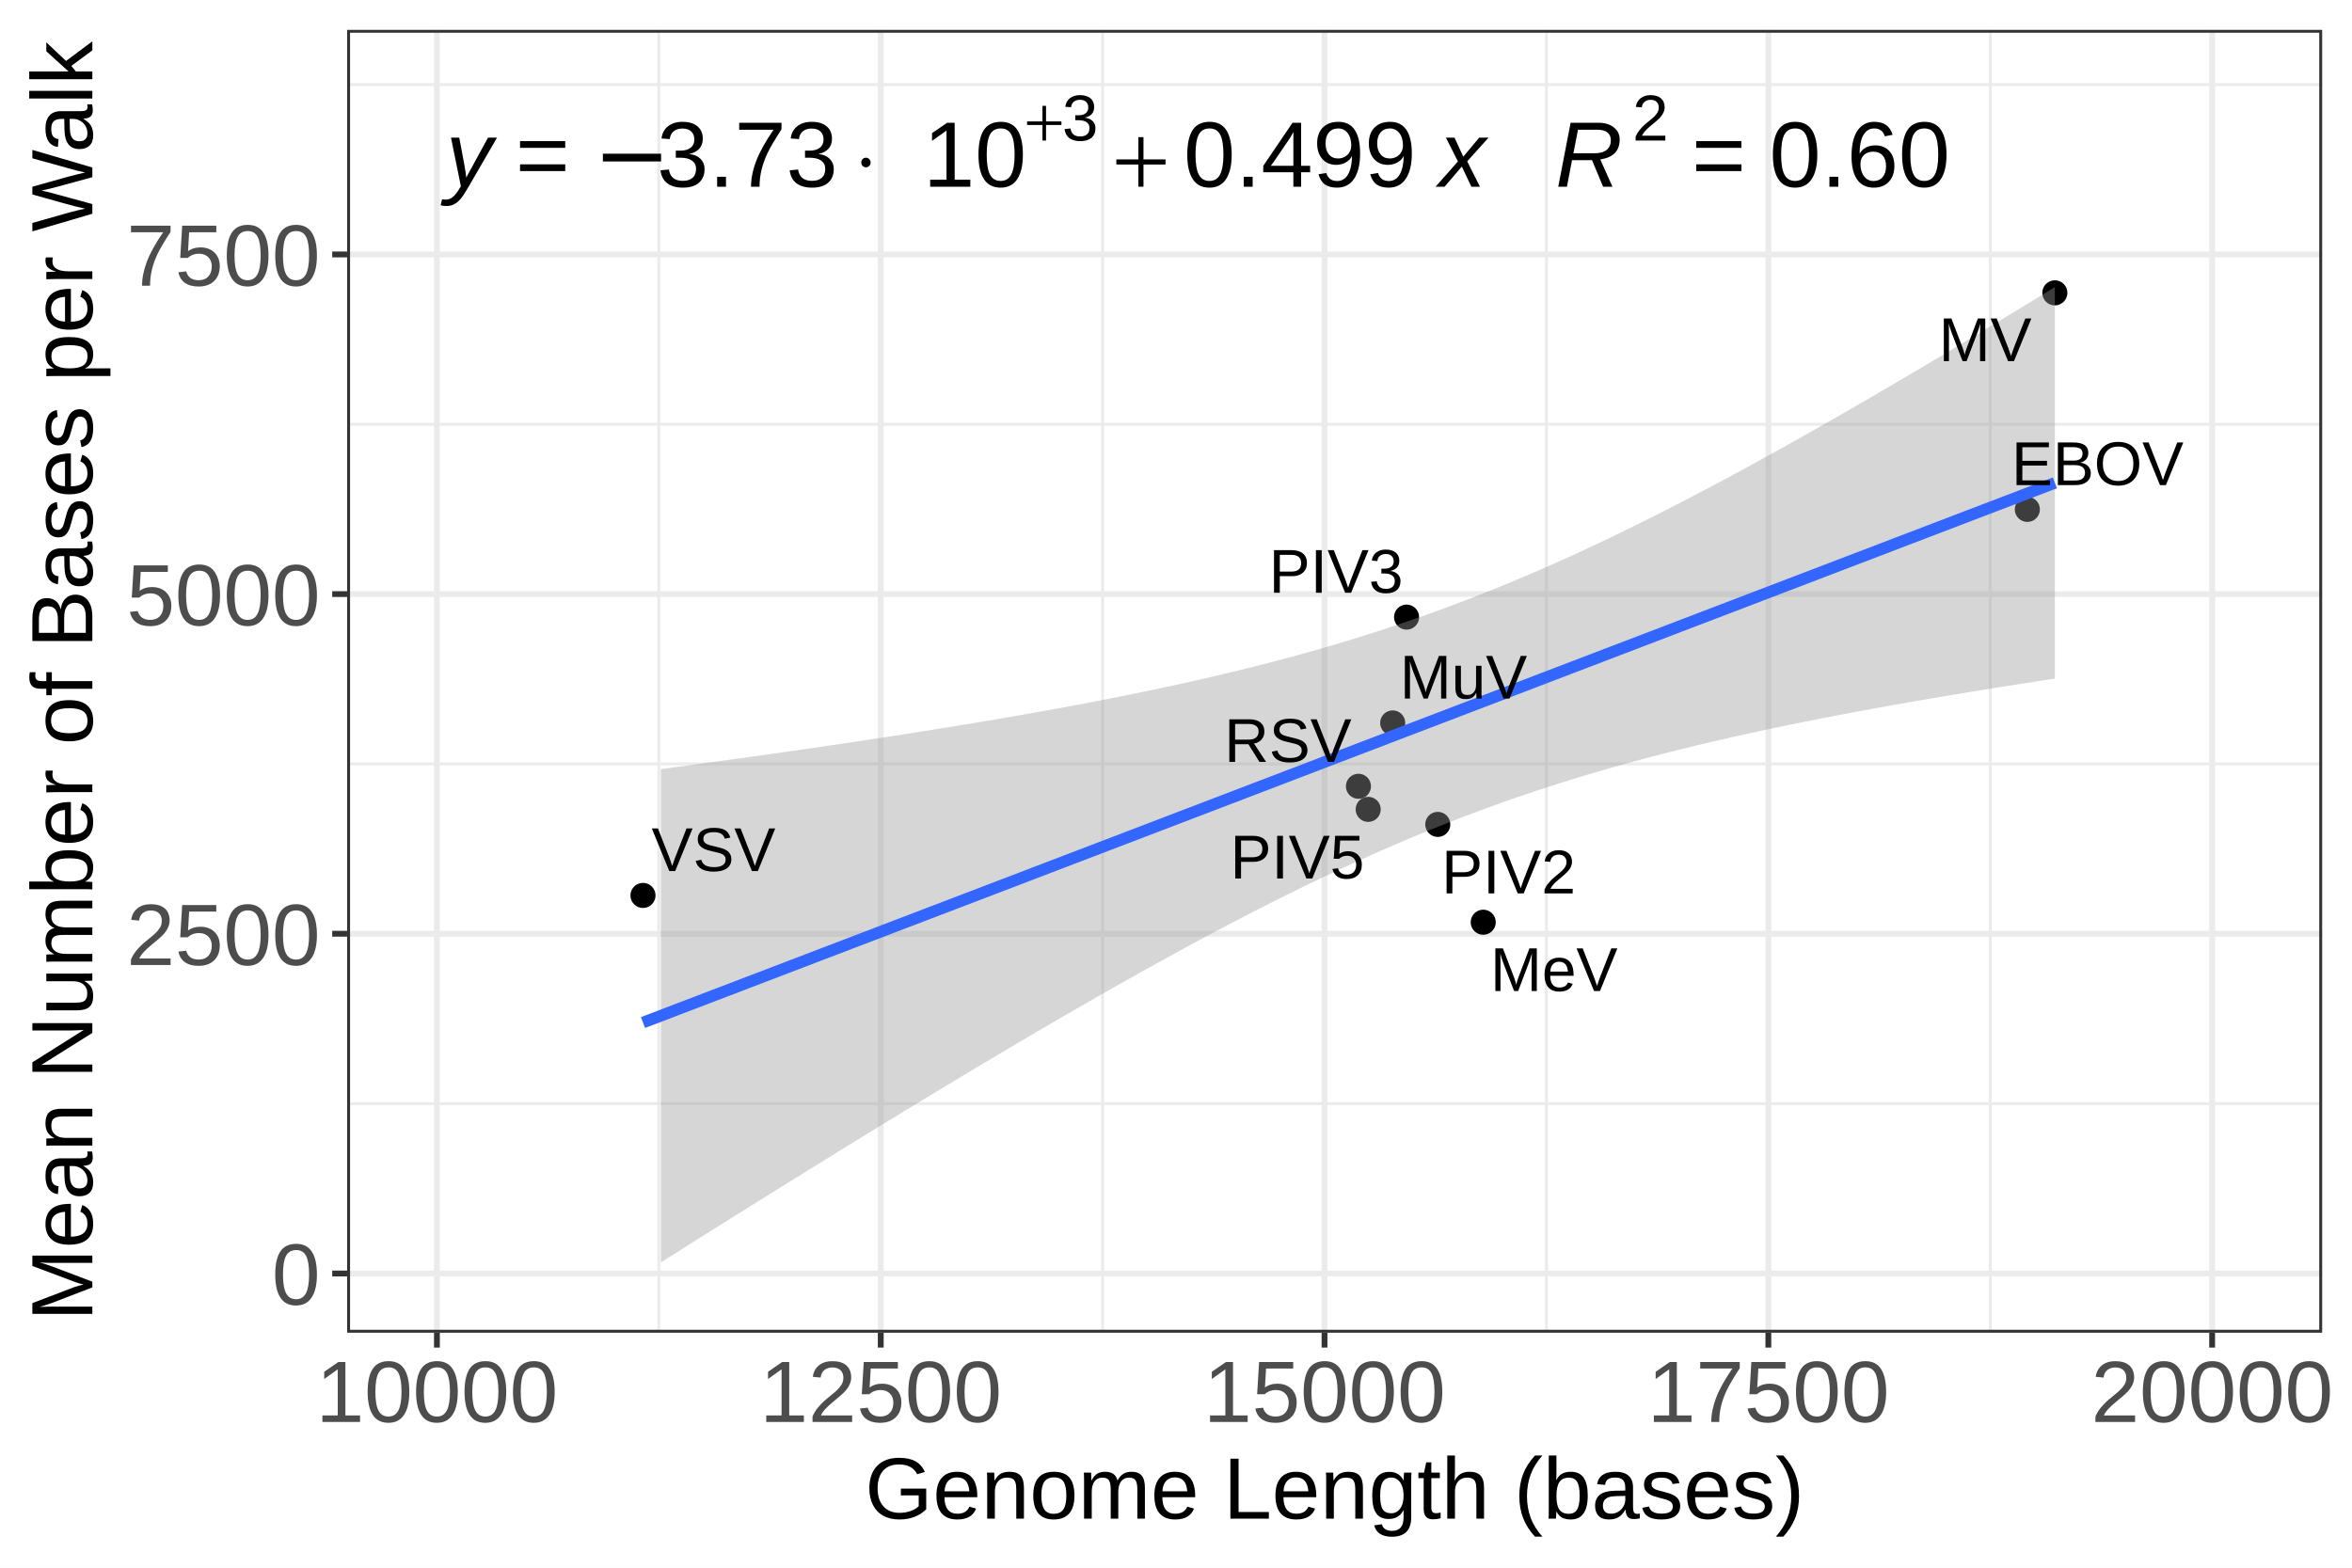
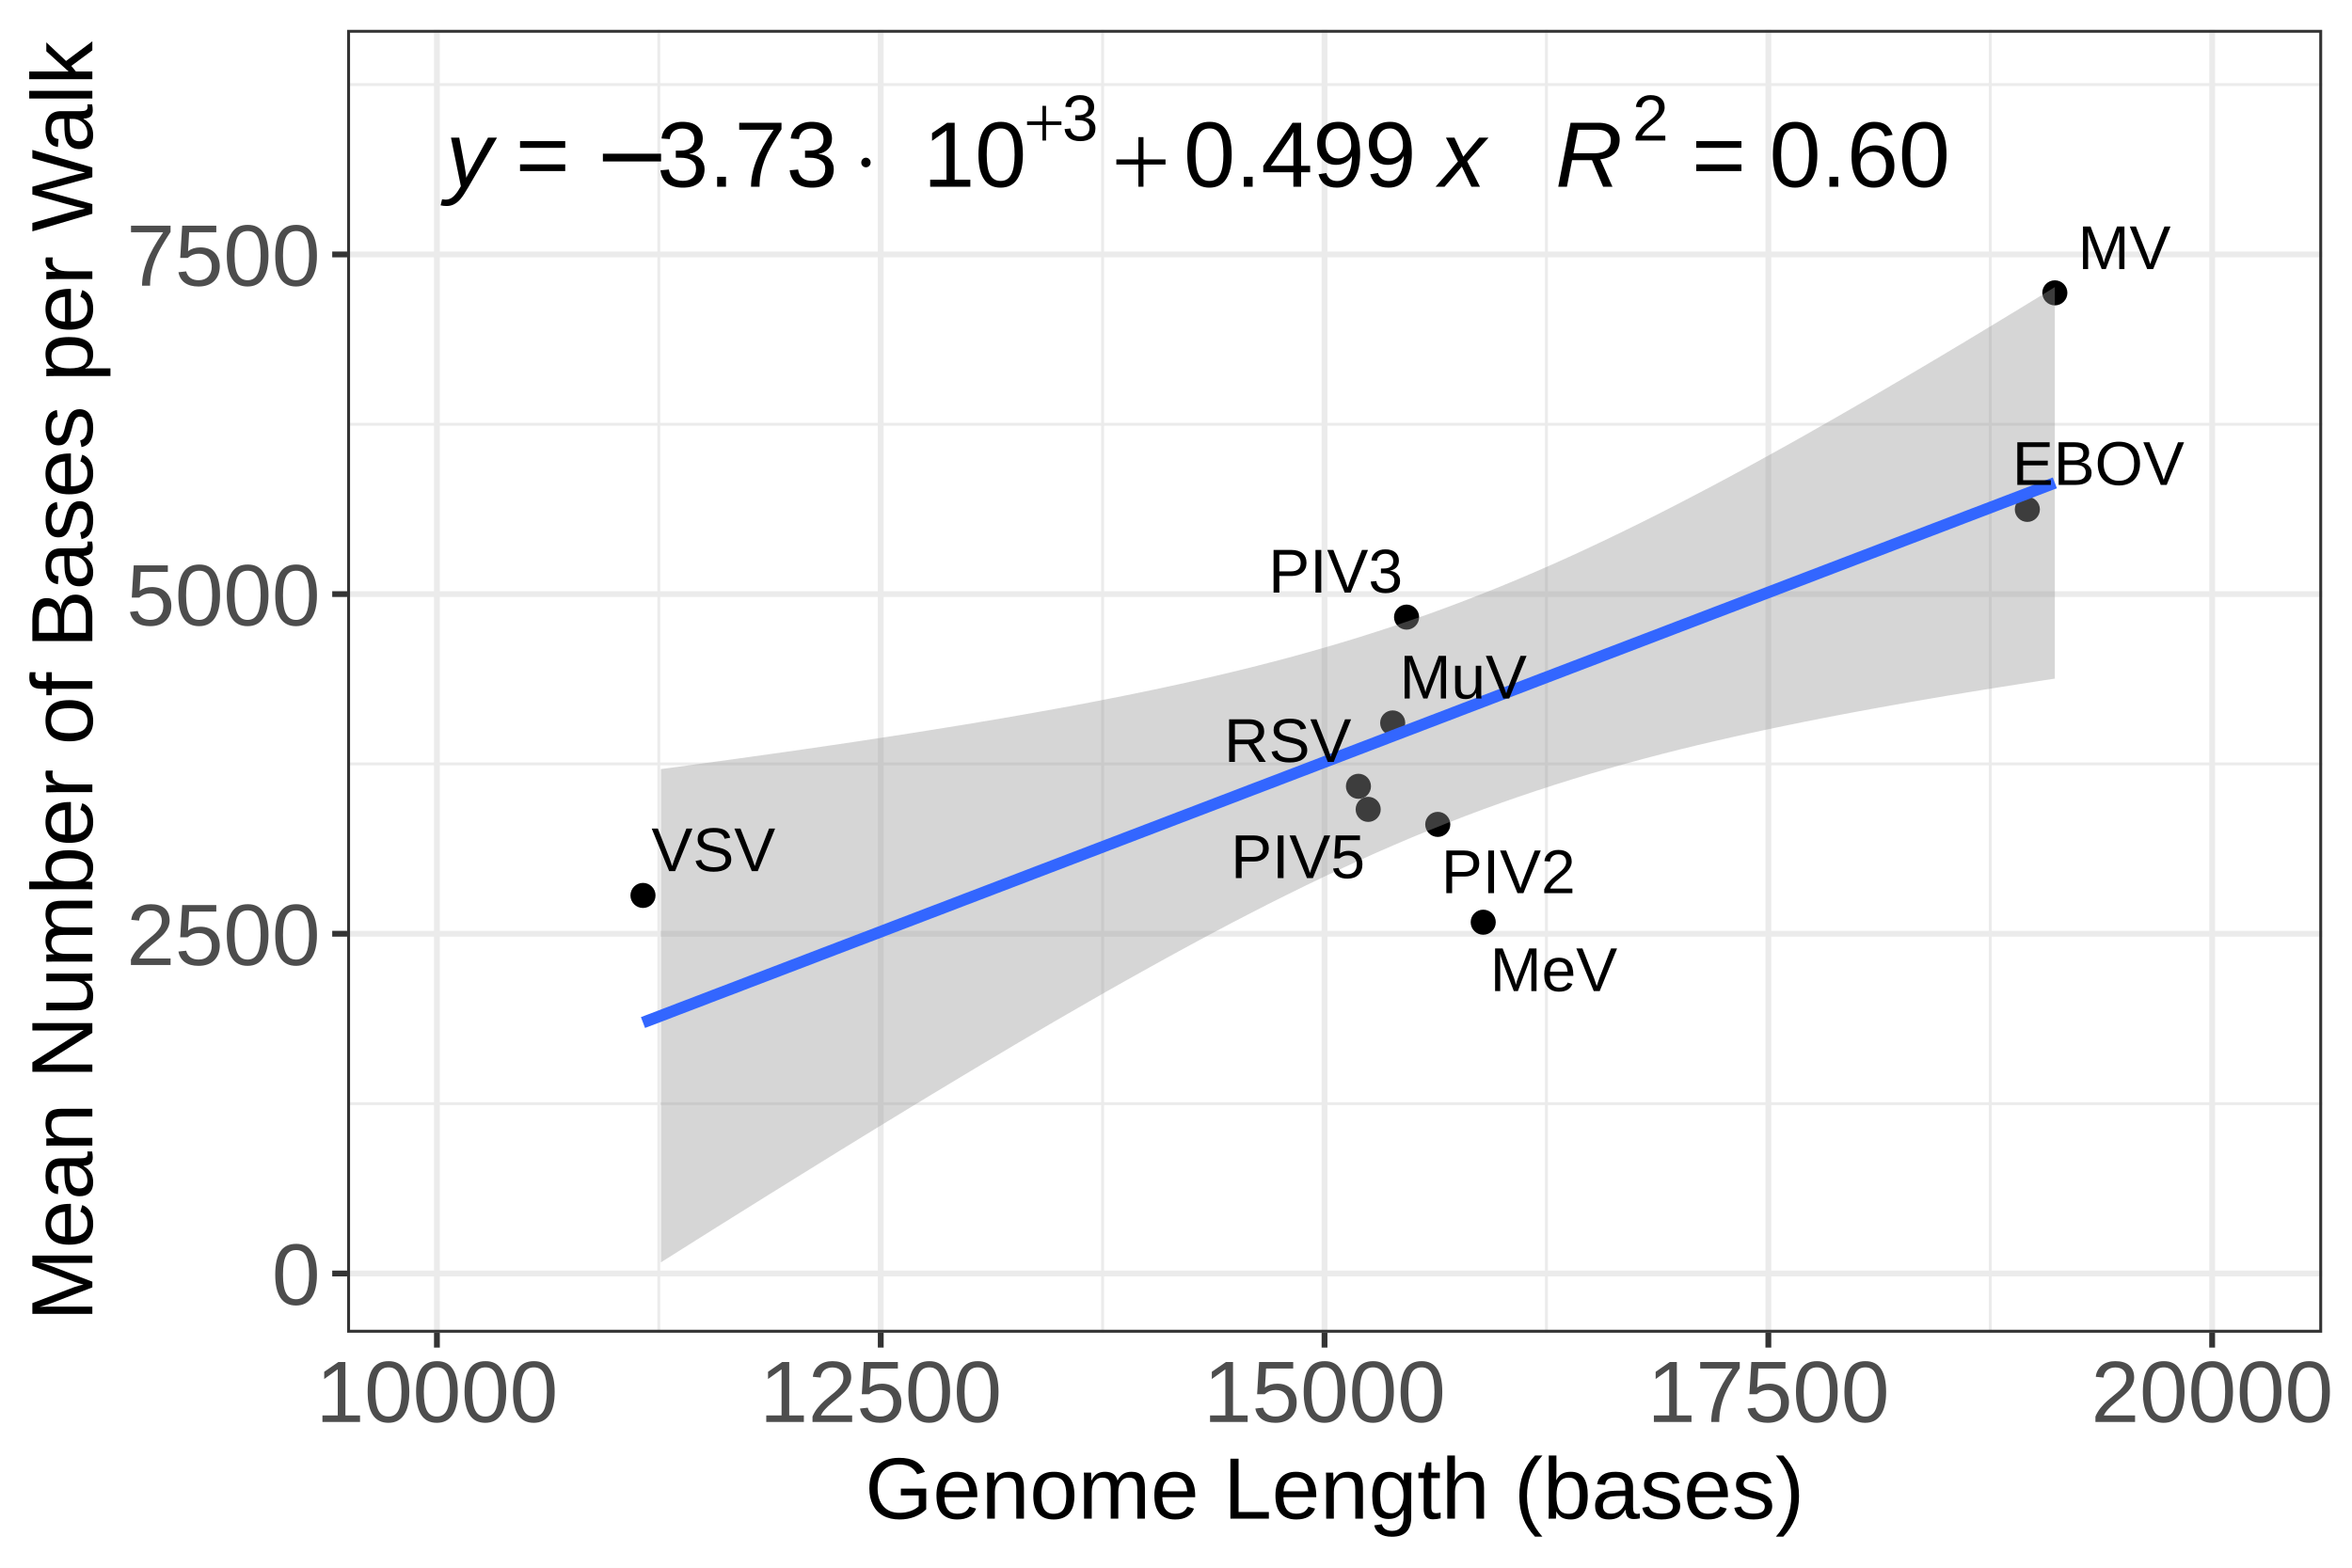
<svg xmlns="http://www.w3.org/2000/svg" class="svglite" width="432.00pt" height="288.00pt" viewBox="0 0 432.00 288.00">
  <defs>
    <style type="text/css">
    .svglite line, .svglite polyline, .svglite polygon, .svglite path, .svglite rect, .svglite circle {
      fill: none;
      stroke: #000000;
      stroke-linecap: round;
      stroke-linejoin: round;
      stroke-miterlimit: 10.00;
    }
    .svglite text {
      white-space: pre;
    }
  </style>
  </defs>
  <rect width="100%" height="100%" style="stroke: none; fill: #FFFFFF;" />
  <defs>
    <clipPath id="cpMC4wMHw0MzIuMDB8MC4wMHwyODguMDA=">
      <rect x="0.00" y="0.00" width="432.00" height="288.00" />
    </clipPath>
  </defs>
  <g clip-path="url(#cpMC4wMHw0MzIuMDB8MC4wMHwyODguMDA=)">
    <rect x="0" y="0.00" width="432.00" height="288.00" style="stroke-width: 1.07; stroke: #FFFFFF; fill: #FFFFFF;" />
  </g>
  <defs>
    <clipPath id="cpNjMuNzZ8NDI2LjUyfDUuNDh8MjQ0Ljgz">
      <rect x="63.76" y="5.48" width="362.76" height="239.35" />
    </clipPath>
  </defs>
  <g clip-path="url(#cpNjMuNzZ8NDI2LjUyfDUuNDh8MjQ0Ljgz)">
    <rect x="63.76" y="5.48" width="362.76" height="239.35" style="stroke-width: 1.07; stroke: none; fill: #FFFFFF;" />
    <polyline points="63.76,202.75 426.52,202.75 " style="stroke-width: 0.53; stroke: #EBEBEB; stroke-linecap: butt;" />
    <polyline points="63.76,140.34 426.52,140.34 " style="stroke-width: 0.53; stroke: #EBEBEB; stroke-linecap: butt;" />
    <polyline points="63.76,77.94 426.52,77.94 " style="stroke-width: 0.53; stroke: #EBEBEB; stroke-linecap: butt;" />
    <polyline points="63.76,15.54 426.52,15.54 " style="stroke-width: 0.53; stroke: #EBEBEB; stroke-linecap: butt;" />
    <polyline points="121.01,244.83 121.01,5.48 " style="stroke-width: 0.53; stroke: #EBEBEB; stroke-linecap: butt;" />
    <polyline points="202.52,244.83 202.52,5.48 " style="stroke-width: 0.53; stroke: #EBEBEB; stroke-linecap: butt;" />
    <polyline points="284.04,244.83 284.04,5.48 " style="stroke-width: 0.53; stroke: #EBEBEB; stroke-linecap: butt;" />
    <polyline points="365.56,244.83 365.56,5.48 " style="stroke-width: 0.53; stroke: #EBEBEB; stroke-linecap: butt;" />
    <polyline points="63.76,233.95 426.52,233.95 " style="stroke-width: 1.07; stroke: #EBEBEB; stroke-linecap: butt;" />
    <polyline points="63.76,171.54 426.52,171.54 " style="stroke-width: 1.07; stroke: #EBEBEB; stroke-linecap: butt;" />
    <polyline points="63.76,109.14 426.52,109.14 " style="stroke-width: 1.07; stroke: #EBEBEB; stroke-linecap: butt;" />
    <polyline points="63.76,46.74 426.52,46.74 " style="stroke-width: 1.07; stroke: #EBEBEB; stroke-linecap: butt;" />
    <polyline points="80.25,244.83 80.25,5.48 " style="stroke-width: 1.07; stroke: #EBEBEB; stroke-linecap: butt;" />
    <polyline points="161.77,244.83 161.77,5.48 " style="stroke-width: 1.07; stroke: #EBEBEB; stroke-linecap: butt;" />
    <polyline points="243.28,244.83 243.28,5.48 " style="stroke-width: 1.07; stroke: #EBEBEB; stroke-linecap: butt;" />
    <polyline points="324.80,244.83 324.80,5.48 " style="stroke-width: 1.07; stroke: #EBEBEB; stroke-linecap: butt;" />
    <polyline points="406.31,244.83 406.31,5.48 " style="stroke-width: 1.07; stroke: #EBEBEB; stroke-linecap: butt;" />
    <circle cx="118.10" cy="164.50" r="1.95" style="stroke-width: 0.71; fill: #000000;" />
    <circle cx="272.43" cy="169.42" r="1.95" style="stroke-width: 0.71; fill: #000000;" />
    <circle cx="264.08" cy="151.45" r="1.95" style="stroke-width: 0.71; fill: #000000;" />
    <circle cx="258.35" cy="113.37" r="1.95" style="stroke-width: 0.71; fill: #000000;" />
    <circle cx="251.30" cy="148.69" r="1.95" style="stroke-width: 0.71; fill: #000000;" />
    <circle cx="255.80" cy="132.81" r="1.95" style="stroke-width: 0.71; fill: #000000;" />
    <circle cx="372.37" cy="93.58" r="1.95" style="stroke-width: 0.71; fill: #000000;" />
    <circle cx="377.42" cy="53.80" r="1.95" style="stroke-width: 0.71; fill: #000000;" />
    <circle cx="249.51" cy="144.45" r="1.95" style="stroke-width: 0.71; fill: #000000;" />
    <polygon points="121.39,141.29 124.67,140.85 127.95,140.40 131.23,139.95 134.52,139.50 137.80,139.04 141.08,138.58 144.37,138.12 147.65,137.65 150.93,137.17 154.21,136.69 157.50,136.20 160.78,135.70 164.06,135.20 167.34,134.69 170.63,134.17 173.91,133.64 177.19,133.11 180.47,132.56 183.76,132.01 187.04,131.44 190.32,130.86 193.60,130.27 196.89,129.67 200.17,129.05 203.45,128.41 206.73,127.76 210.02,127.09 213.30,126.40 216.58,125.69 219.86,124.96 223.15,124.20 226.43,123.42 229.71,122.62 232.99,121.78 236.28,120.92 239.56,120.02 242.84,119.09 246.12,118.13 249.41,117.13 252.69,116.09 255.97,115.02 259.25,113.90 262.54,112.75 265.82,111.55 269.10,110.31 272.38,109.03 275.67,107.71 278.95,106.35 282.23,104.95 285.51,103.51 288.80,102.03 292.08,100.51 295.36,98.96 298.64,97.37 301.93,95.75 305.21,94.10 308.49,92.42 311.77,90.71 315.06,88.98 318.34,87.22 321.62,85.44 324.90,83.63 328.19,81.81 331.47,79.97 334.75,78.10 338.03,76.23 341.32,74.33 344.60,72.43 347.88,70.51 351.16,68.57 354.45,66.63 357.73,64.67 361.01,62.71 364.29,60.73 367.58,58.74 370.86,56.75 374.14,54.75 377.42,52.74 377.42,124.67 374.14,125.17 370.86,125.68 367.58,126.20 364.29,126.72 361.01,127.26 357.73,127.80 354.45,128.36 351.16,128.92 347.88,129.50 344.60,130.09 341.32,130.69 338.03,131.31 334.75,131.94 331.47,132.59 328.19,133.26 324.90,133.94 321.62,134.65 318.34,135.38 315.06,136.13 311.77,136.90 308.49,137.70 305.21,138.53 301.93,139.39 298.64,140.28 295.36,141.21 292.08,142.16 288.80,143.16 285.51,144.19 282.23,145.26 278.95,146.36 275.67,147.51 272.38,148.70 269.10,149.93 265.82,151.20 262.54,152.52 259.25,153.87 255.97,155.27 252.69,156.70 249.41,158.18 246.12,159.69 242.84,161.23 239.56,162.81 236.28,164.43 232.99,166.07 229.71,167.75 226.43,169.45 223.15,171.18 219.86,172.94 216.58,174.72 213.30,176.52 210.02,178.34 206.73,180.18 203.45,182.03 200.17,183.91 196.89,185.80 193.60,187.70 190.32,189.62 187.04,191.55 183.76,193.50 180.47,195.45 177.19,197.42 173.91,199.39 170.63,201.37 167.34,203.37 164.06,205.37 160.78,207.37 157.50,209.39 154.21,211.41 150.93,213.44 147.65,215.47 144.37,217.51 141.08,219.55 137.80,221.60 134.52,223.65 131.23,225.71 127.95,227.77 124.67,229.84 121.39,231.91 " style="stroke-width: 0.00; stroke: none; stroke-linecap: butt; fill: #999999; fill-opacity: 0.40;" />
    <polyline points="121.39,141.29 124.67,140.85 127.95,140.40 131.23,139.95 134.52,139.50 137.80,139.04 141.08,138.58 144.37,138.12 147.65,137.65 150.93,137.17 154.21,136.69 157.50,136.20 160.78,135.70 164.06,135.20 167.34,134.69 170.63,134.17 173.91,133.64 177.19,133.11 180.47,132.56 183.76,132.01 187.04,131.44 190.32,130.86 193.60,130.27 196.89,129.67 200.17,129.05 203.45,128.41 206.73,127.76 210.02,127.09 213.30,126.40 216.58,125.69 219.86,124.96 223.15,124.20 226.43,123.42 229.71,122.62 232.99,121.78 236.28,120.92 239.56,120.02 242.84,119.09 246.12,118.13 249.41,117.13 252.69,116.09 255.97,115.02 259.25,113.90 262.54,112.75 265.82,111.55 269.10,110.31 272.38,109.03 275.67,107.71 278.95,106.35 282.23,104.95 285.51,103.51 288.80,102.03 292.08,100.51 295.36,98.96 298.64,97.37 301.93,95.75 305.21,94.10 308.49,92.42 311.77,90.71 315.06,88.98 318.34,87.22 321.62,85.44 324.90,83.63 328.19,81.81 331.47,79.97 334.75,78.10 338.03,76.23 341.32,74.33 344.60,72.43 347.88,70.51 351.16,68.57 354.45,66.63 357.73,64.67 361.01,62.71 364.29,60.73 367.58,58.74 370.86,56.75 374.14,54.75 377.42,52.74 " style="stroke-width: 2.13; stroke: none; stroke-linecap: butt;" />
    <polyline points="377.42,124.67 374.14,125.17 370.86,125.68 367.58,126.20 364.29,126.72 361.01,127.26 357.73,127.80 354.45,128.36 351.16,128.92 347.88,129.50 344.60,130.09 341.32,130.69 338.03,131.31 334.75,131.94 331.47,132.59 328.19,133.26 324.90,133.94 321.62,134.65 318.34,135.38 315.06,136.13 311.77,136.90 308.49,137.70 305.21,138.53 301.93,139.39 298.64,140.28 295.36,141.21 292.08,142.16 288.80,143.16 285.51,144.19 282.23,145.26 278.95,146.36 275.67,147.51 272.38,148.70 269.10,149.93 265.82,151.20 262.54,152.52 259.25,153.87 255.97,155.27 252.69,156.70 249.41,158.18 246.12,159.69 242.84,161.23 239.56,162.81 236.28,164.43 232.99,166.07 229.71,167.75 226.43,169.45 223.15,171.18 219.86,172.94 216.58,174.72 213.30,176.52 210.02,178.34 206.73,180.18 203.45,182.03 200.17,183.91 196.89,185.80 193.60,187.70 190.32,189.62 187.04,191.55 183.76,193.50 180.47,195.45 177.19,197.42 173.91,199.39 170.63,201.37 167.34,203.37 164.06,205.37 160.78,207.37 157.50,209.39 154.21,211.41 150.93,213.44 147.65,215.47 144.37,217.51 141.08,219.55 137.80,221.60 134.52,223.65 131.23,225.71 127.95,227.77 124.67,229.84 121.39,231.91 " style="stroke-width: 2.13; stroke: none; stroke-linecap: butt;" />
    <polyline points="118.10,187.85 121.39,186.60 124.67,185.34 127.95,184.09 131.23,182.83 134.52,181.58 137.80,180.32 141.08,179.07 144.37,177.81 147.65,176.56 150.93,175.30 154.21,174.05 157.50,172.79 160.78,171.54 164.06,170.28 167.34,169.03 170.63,167.77 173.91,166.52 177.19,165.26 180.47,164.01 183.76,162.75 187.04,161.50 190.32,160.24 193.60,158.99 196.89,157.73 200.17,156.48 203.45,155.22 206.73,153.97 210.02,152.71 213.30,151.46 216.58,150.20 219.86,148.95 223.15,147.69 226.43,146.44 229.71,145.18 232.99,143.93 236.28,142.67 239.56,141.42 242.84,140.16 246.12,138.91 249.41,137.65 252.69,136.40 255.97,135.14 259.25,133.89 262.54,132.63 265.82,131.38 269.10,130.12 272.38,128.87 275.67,127.61 278.95,126.36 282.23,125.10 285.51,123.85 288.80,122.59 292.08,121.34 295.36,120.08 298.64,118.83 301.93,117.57 305.21,116.32 308.49,115.06 311.77,113.81 315.06,112.55 318.34,111.30 321.62,110.04 324.90,108.79 328.19,107.53 331.47,106.28 334.75,105.02 338.03,103.77 341.32,102.51 344.60,101.26 347.88,100.00 351.16,98.75 354.45,97.49 357.73,96.24 361.01,94.98 364.29,93.73 367.58,92.47 370.86,91.22 374.14,89.96 377.42,88.71 " style="stroke-width: 2.13; stroke: #3366FF; stroke-linecap: butt;" />
    <text x="81.90" y="34.30" style="font-size: 17.07px; font-style: italic; font-family: &quot;Arial&quot;;" textLength="8.53px" lengthAdjust="spacingAndGlyphs">y</text>
    <text x="90.43" y="34.30" style="font-size: 17.07px; font-family: &quot;Symbol&quot;;" textLength="4.26px" lengthAdjust="spacingAndGlyphs"> </text>
    <text x="94.69" y="34.30" style="font-size: 17.07px; font-family: &quot;Arial&quot;;" textLength="9.96px" lengthAdjust="spacingAndGlyphs">=</text>
    <text x="104.66" y="34.30" style="font-size: 17.07px; font-family: &quot;Symbol&quot;;" textLength="4.26px" lengthAdjust="spacingAndGlyphs"> </text>
    <text x="108.92" y="34.30" style="font-size: 17.07px; font-family: &quot;Symbol&quot;;" textLength="9.37px" lengthAdjust="spacingAndGlyphs">−</text>
    <text x="120.66" y="34.30" style="font-size: 17.07px; font-family: &quot;Arial&quot;;" textLength="33.21px" lengthAdjust="spacingAndGlyphs">3.73</text>
    <text x="157.02" y="34.30" style="font-size: 17.07px; font-family: &quot;Symbol&quot;;" textLength="9.37px" lengthAdjust="spacingAndGlyphs">×</text>
    <text x="169.55" y="34.30" style="font-size: 17.07px; font-family: &quot;Arial&quot;;" textLength="18.98px" lengthAdjust="spacingAndGlyphs">10</text>
    <text x="188.52" y="25.82" style="font-size: 11.95px; font-family: &quot;Symbol&quot;;" textLength="6.55px" lengthAdjust="spacingAndGlyphs">+</text>
    <text x="195.08" y="25.82" style="font-size: 11.95px; font-family: &quot;Arial&quot;;" textLength="6.64px" lengthAdjust="spacingAndGlyphs">3</text>
    <text x="204.87" y="34.30" style="font-size: 17.07px; font-family: &quot;Symbol&quot;;" textLength="9.37px" lengthAdjust="spacingAndGlyphs">+</text>
    <text x="217.40" y="34.30" style="font-size: 17.07px; font-family: &quot;Arial&quot;;" textLength="42.70px" lengthAdjust="spacingAndGlyphs">0.499</text>
    <text x="260.10" y="34.30" style="font-size: 17.07px; font-family: &quot;Symbol&quot;;" textLength="4.26px" lengthAdjust="spacingAndGlyphs"> </text>
    <text x="264.36" y="34.30" style="font-size: 17.07px; font-style: italic; font-family: &quot;Arial&quot;;" textLength="8.53px" lengthAdjust="spacingAndGlyphs">x</text>
    <text x="272.89" y="34.30" style="font-size: 17.07px; font-family: &quot;Symbol&quot;;" textLength="4.26px" lengthAdjust="spacingAndGlyphs"> </text>
    <text x="277.15" y="34.30" style="font-size: 17.07px; font-family: &quot;Symbol&quot;;" textLength="4.26px" lengthAdjust="spacingAndGlyphs"> </text>
    <text x="281.41" y="34.30" style="font-size: 17.07px; font-family: &quot;Symbol&quot;;" textLength="4.26px" lengthAdjust="spacingAndGlyphs"> </text>
    <text x="285.68" y="34.30" style="font-size: 17.07px; font-style: italic; font-family: &quot;Arial&quot;;" textLength="12.32px" lengthAdjust="spacingAndGlyphs">R</text>
    <text x="299.83" y="25.82" style="font-size: 11.95px; font-family: &quot;Arial&quot;;" textLength="6.64px" lengthAdjust="spacingAndGlyphs">2</text>
    <text x="306.47" y="34.30" style="font-size: 17.07px; font-family: &quot;Symbol&quot;;" textLength="4.26px" lengthAdjust="spacingAndGlyphs"> </text>
    <text x="310.73" y="34.30" style="font-size: 17.07px; font-family: &quot;Arial&quot;;" textLength="9.96px" lengthAdjust="spacingAndGlyphs">=</text>
    <text x="320.70" y="34.30" style="font-size: 17.07px; font-family: &quot;Symbol&quot;;" textLength="4.26px" lengthAdjust="spacingAndGlyphs"> </text>
    <text x="324.96" y="34.30" style="font-size: 17.07px; font-family: &quot;Arial&quot;;" textLength="33.21px" lengthAdjust="spacingAndGlyphs">0.60</text>
-     <text x="131.06" y="160.02" text-anchor="middle" style="font-size: 11.38px; font-family: &quot;Arial&quot;;" textLength="22.77px" lengthAdjust="spacingAndGlyphs">VSV</text>
-     <text x="285.42" y="182.06" text-anchor="middle" style="font-size: 11.38px; font-family: &quot;Arial&quot;;" textLength="23.39px" lengthAdjust="spacingAndGlyphs">MeV</text>
-     <text x="277.10" y="164.13" text-anchor="middle" style="font-size: 11.38px; font-family: &quot;Arial&quot;;" textLength="24.67px" lengthAdjust="spacingAndGlyphs">PIV2</text>
-     <text x="245.40" y="108.90" text-anchor="middle" style="font-size: 11.38px; font-family: &quot;Arial&quot;;" textLength="24.67px" lengthAdjust="spacingAndGlyphs">PIV3</text>
-     <text x="238.28" y="161.38" text-anchor="middle" style="font-size: 11.38px; font-family: &quot;Arial&quot;;" textLength="24.67px" lengthAdjust="spacingAndGlyphs">PIV5</text>
-     <text x="268.80" y="128.33" text-anchor="middle" style="font-size: 11.38px; font-family: &quot;Arial&quot;;" textLength="23.39px" lengthAdjust="spacingAndGlyphs">MuV</text>
-     <text x="385.26" y="89.12" text-anchor="middle" style="font-size: 11.38px; font-family: &quot;Arial&quot;;" textLength="31.62px" lengthAdjust="spacingAndGlyphs">EBOV</text>
-     <text x="364.63" y="66.34" text-anchor="middle" style="font-size: 11.38px; font-family: &quot;Arial&quot;;" textLength="17.06px" lengthAdjust="spacingAndGlyphs">MV</text>
-     <text x="236.56" y="139.97" text-anchor="middle" style="font-size: 11.38px; font-family: &quot;Arial&quot;;" textLength="23.39px" lengthAdjust="spacingAndGlyphs">RSV</text>
+     <text x="131.04" y="160.04" text-anchor="middle" style="font-size: 11.38px; font-family: &quot;Arial&quot;;" textLength="22.77px" lengthAdjust="spacingAndGlyphs">VSV</text>
+     <text x="285.37" y="182.07" text-anchor="middle" style="font-size: 11.38px; font-family: &quot;Arial&quot;;" textLength="23.39px" lengthAdjust="spacingAndGlyphs">MeV</text>
+     <text x="277.05" y="164.08" text-anchor="middle" style="font-size: 11.38px; font-family: &quot;Arial&quot;;" textLength="24.67px" lengthAdjust="spacingAndGlyphs">PIV2</text>
+     <text x="245.32" y="108.86" text-anchor="middle" style="font-size: 11.38px; font-family: &quot;Arial&quot;;" textLength="24.67px" lengthAdjust="spacingAndGlyphs">PIV3</text>
+     <text x="238.39" y="161.31" text-anchor="middle" style="font-size: 11.38px; font-family: &quot;Arial&quot;;" textLength="24.67px" lengthAdjust="spacingAndGlyphs">PIV5</text>
+     <text x="268.75" y="128.32" text-anchor="middle" style="font-size: 11.38px; font-family: &quot;Arial&quot;;" textLength="23.39px" lengthAdjust="spacingAndGlyphs">MuV</text>
+     <text x="385.40" y="89.08" text-anchor="middle" style="font-size: 11.38px; font-family: &quot;Arial&quot;;" textLength="31.62px" lengthAdjust="spacingAndGlyphs">EBOV</text>
+     <text x="390.19" y="49.44" text-anchor="middle" style="font-size: 11.38px; font-family: &quot;Arial&quot;;" textLength="17.06px" lengthAdjust="spacingAndGlyphs">MV</text>
+     <text x="236.52" y="139.97" text-anchor="middle" style="font-size: 11.38px; font-family: &quot;Arial&quot;;" textLength="23.39px" lengthAdjust="spacingAndGlyphs">RSV</text>
    <rect x="63.76" y="5.48" width="362.76" height="239.35" style="stroke-width: 1.07; stroke: #333333;" />
  </g>
  <g clip-path="url(#cpMC4wMHw0MzIuMDB8MC4wMHwyODguMDA=)">
    <text x="58.83" y="239.68" text-anchor="end" style="font-size: 16.00px;fill: #4D4D4D; font-family: &quot;Arial&quot;;" textLength="8.90px" lengthAdjust="spacingAndGlyphs">0</text>
    <text x="58.83" y="177.28" text-anchor="end" style="font-size: 16.00px;fill: #4D4D4D; font-family: &quot;Arial&quot;;" textLength="35.60px" lengthAdjust="spacingAndGlyphs">2500</text>
    <text x="58.83" y="114.88" text-anchor="end" style="font-size: 16.00px;fill: #4D4D4D; font-family: &quot;Arial&quot;;" textLength="35.60px" lengthAdjust="spacingAndGlyphs">5000</text>
    <text x="58.83" y="52.48" text-anchor="end" style="font-size: 16.00px;fill: #4D4D4D; font-family: &quot;Arial&quot;;" textLength="35.60px" lengthAdjust="spacingAndGlyphs">7500</text>
    <polyline points="61.02,233.95 63.76,233.95 " style="stroke-width: 1.07; stroke: #333333; stroke-linecap: butt;" />
    <polyline points="61.02,171.54 63.76,171.54 " style="stroke-width: 1.07; stroke: #333333; stroke-linecap: butt;" />
    <polyline points="61.02,109.14 63.76,109.14 " style="stroke-width: 1.07; stroke: #333333; stroke-linecap: butt;" />
    <polyline points="61.02,46.74 63.76,46.74 " style="stroke-width: 1.07; stroke: #333333; stroke-linecap: butt;" />
    <polyline points="80.25,247.57 80.25,244.83 " style="stroke-width: 1.07; stroke: #333333; stroke-linecap: butt;" />
    <polyline points="161.77,247.57 161.77,244.83 " style="stroke-width: 1.07; stroke: #333333; stroke-linecap: butt;" />
    <polyline points="243.28,247.57 243.28,244.83 " style="stroke-width: 1.07; stroke: #333333; stroke-linecap: butt;" />
    <polyline points="324.80,247.57 324.80,244.83 " style="stroke-width: 1.07; stroke: #333333; stroke-linecap: butt;" />
    <polyline points="406.31,247.57 406.31,244.83 " style="stroke-width: 1.07; stroke: #333333; stroke-linecap: butt;" />
    <text x="80.25" y="261.23" text-anchor="middle" style="font-size: 16.00px;fill: #4D4D4D; font-family: &quot;Arial&quot;;" textLength="44.50px" lengthAdjust="spacingAndGlyphs">10000</text>
    <text x="161.77" y="261.23" text-anchor="middle" style="font-size: 16.00px;fill: #4D4D4D; font-family: &quot;Arial&quot;;" textLength="44.50px" lengthAdjust="spacingAndGlyphs">12500</text>
    <text x="243.28" y="261.23" text-anchor="middle" style="font-size: 16.00px;fill: #4D4D4D; font-family: &quot;Arial&quot;;" textLength="44.50px" lengthAdjust="spacingAndGlyphs">15000</text>
    <text x="324.80" y="261.23" text-anchor="middle" style="font-size: 16.00px;fill: #4D4D4D; font-family: &quot;Arial&quot;;" textLength="44.50px" lengthAdjust="spacingAndGlyphs">17500</text>
    <text x="406.31" y="261.23" text-anchor="middle" style="font-size: 16.00px;fill: #4D4D4D; font-family: &quot;Arial&quot;;" textLength="44.50px" lengthAdjust="spacingAndGlyphs">20000</text>
    <text x="245.14" y="278.99" text-anchor="middle" style="font-size: 16.00px; font-family: &quot;Arial&quot;;" textLength="172.55px" lengthAdjust="spacingAndGlyphs">Genome Length (bases)</text>
    <text transform="translate(16.96,125.15) rotate(-90)" text-anchor="middle" style="font-size: 16.00px; font-family: &quot;Arial&quot;;" textLength="235.63px" lengthAdjust="spacingAndGlyphs">Mean Number of Bases per Walk</text>
  </g>
</svg>
